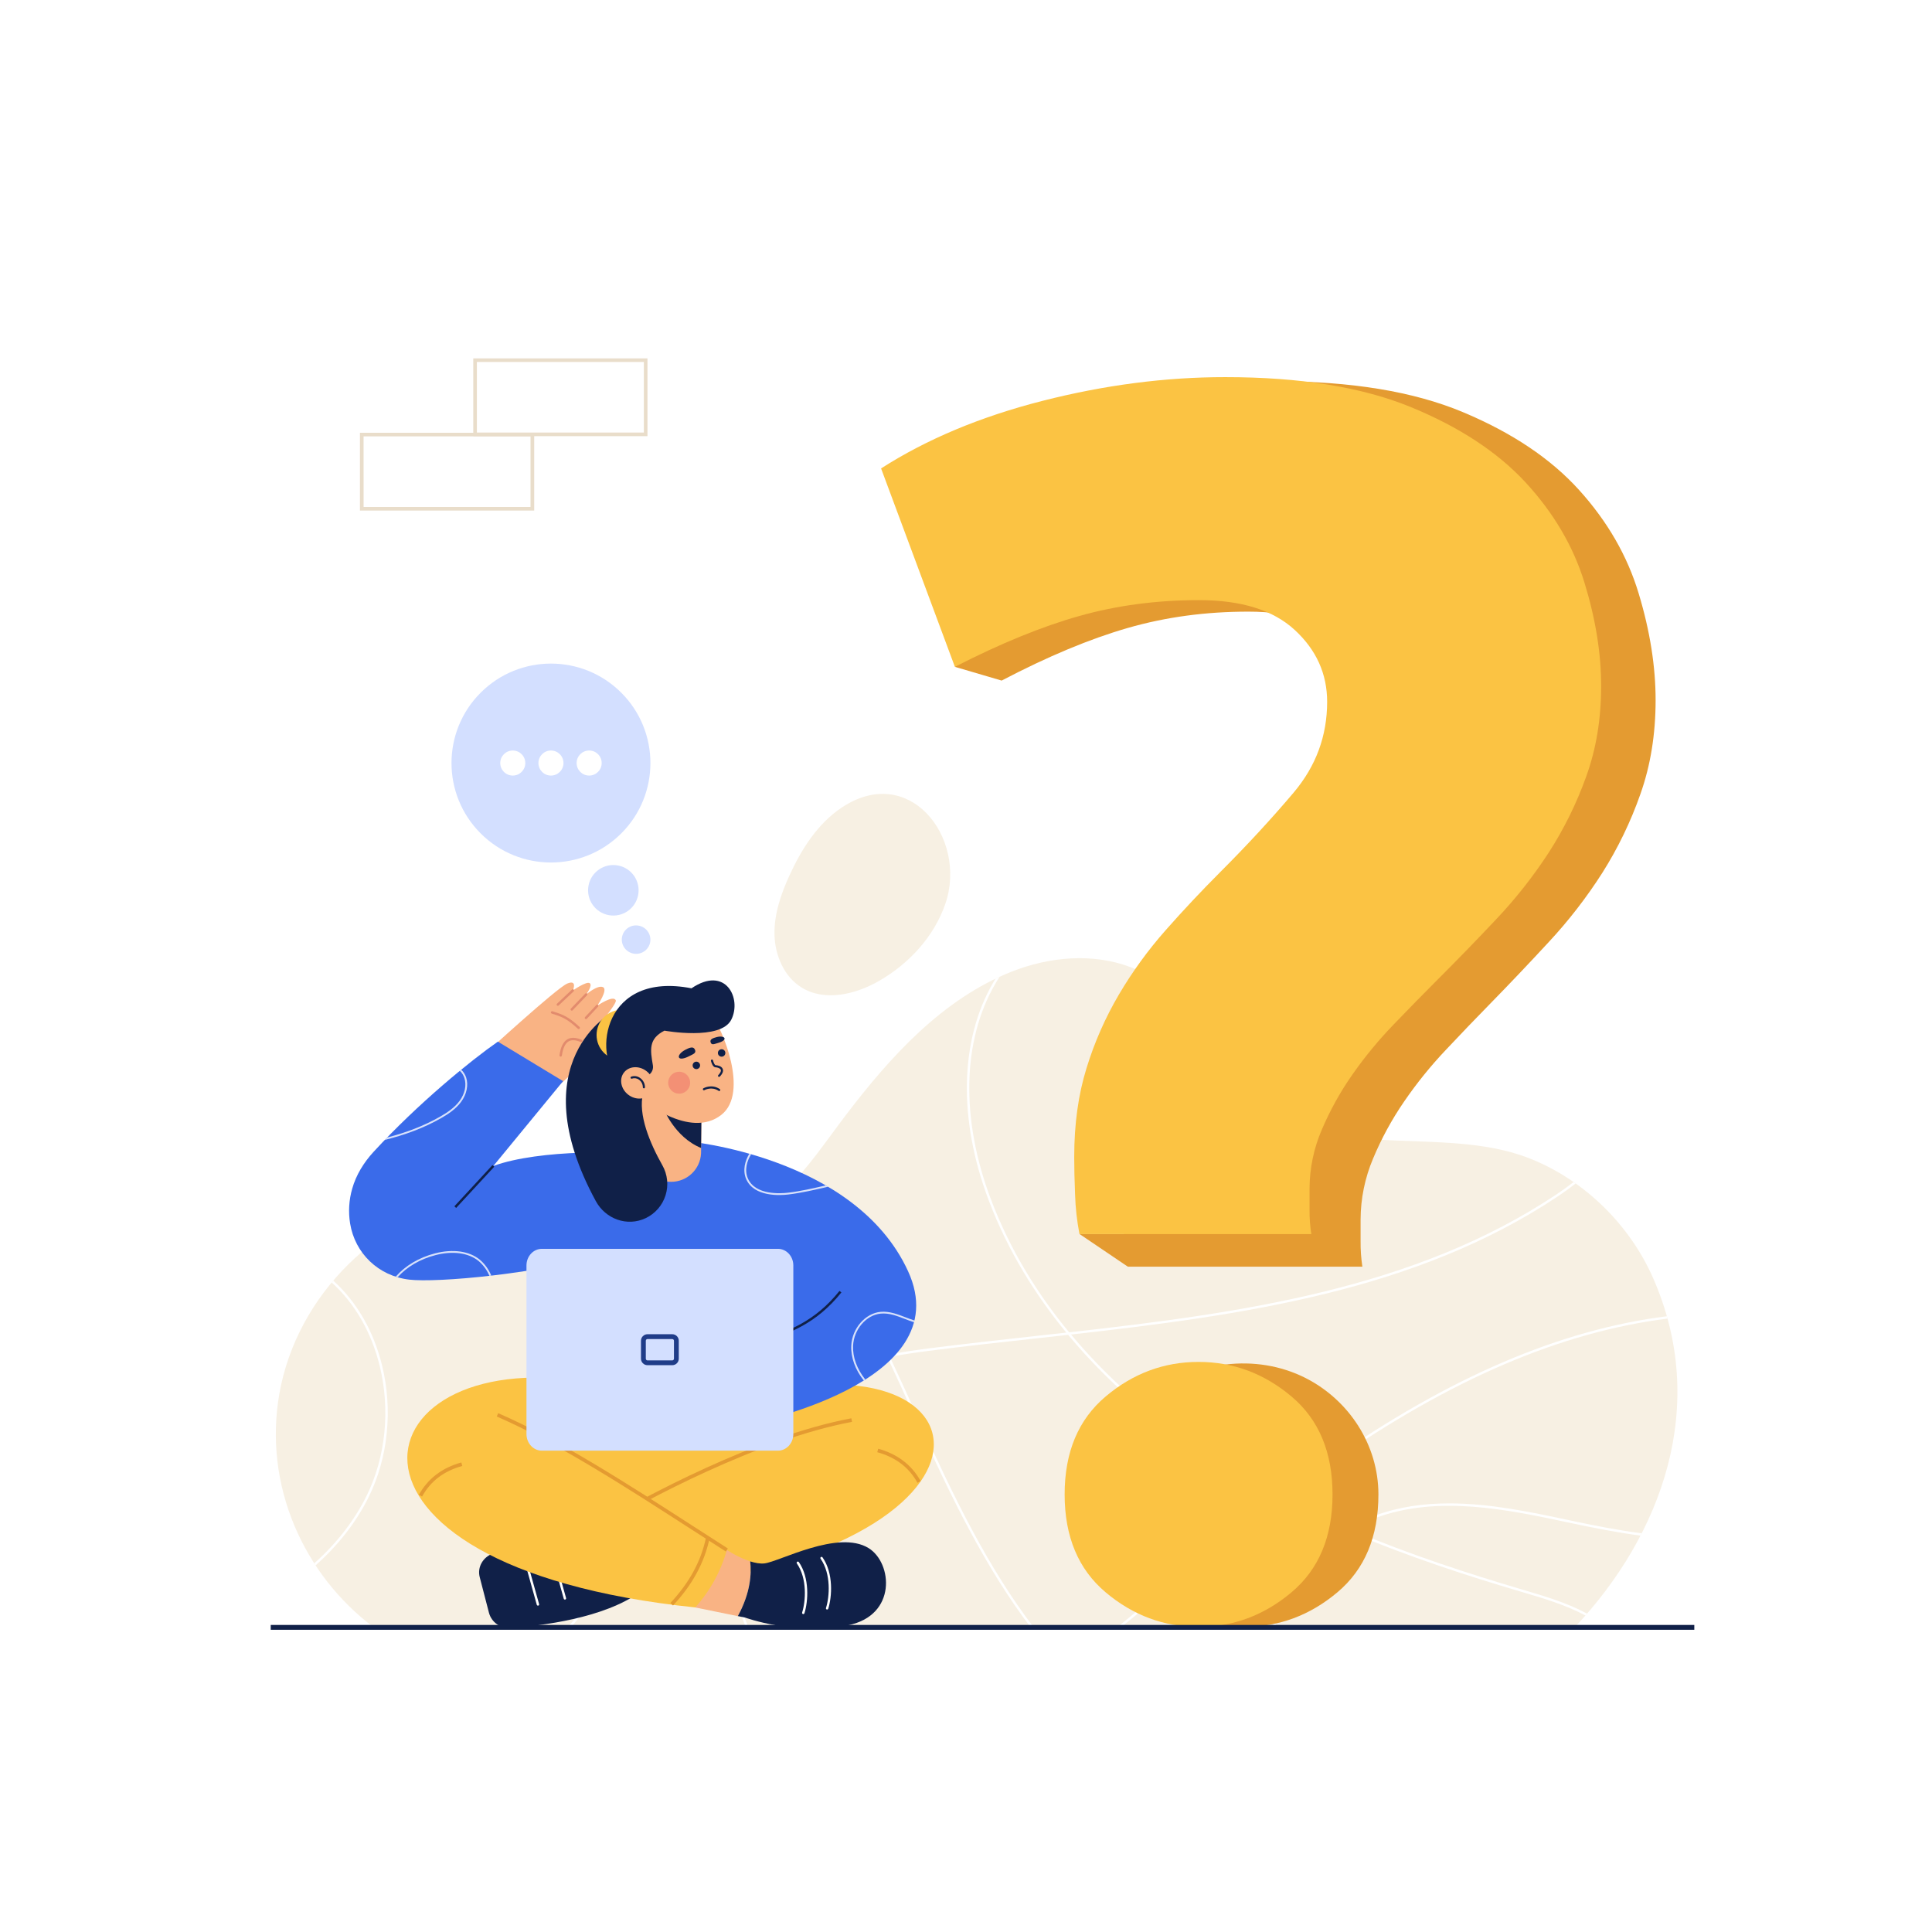
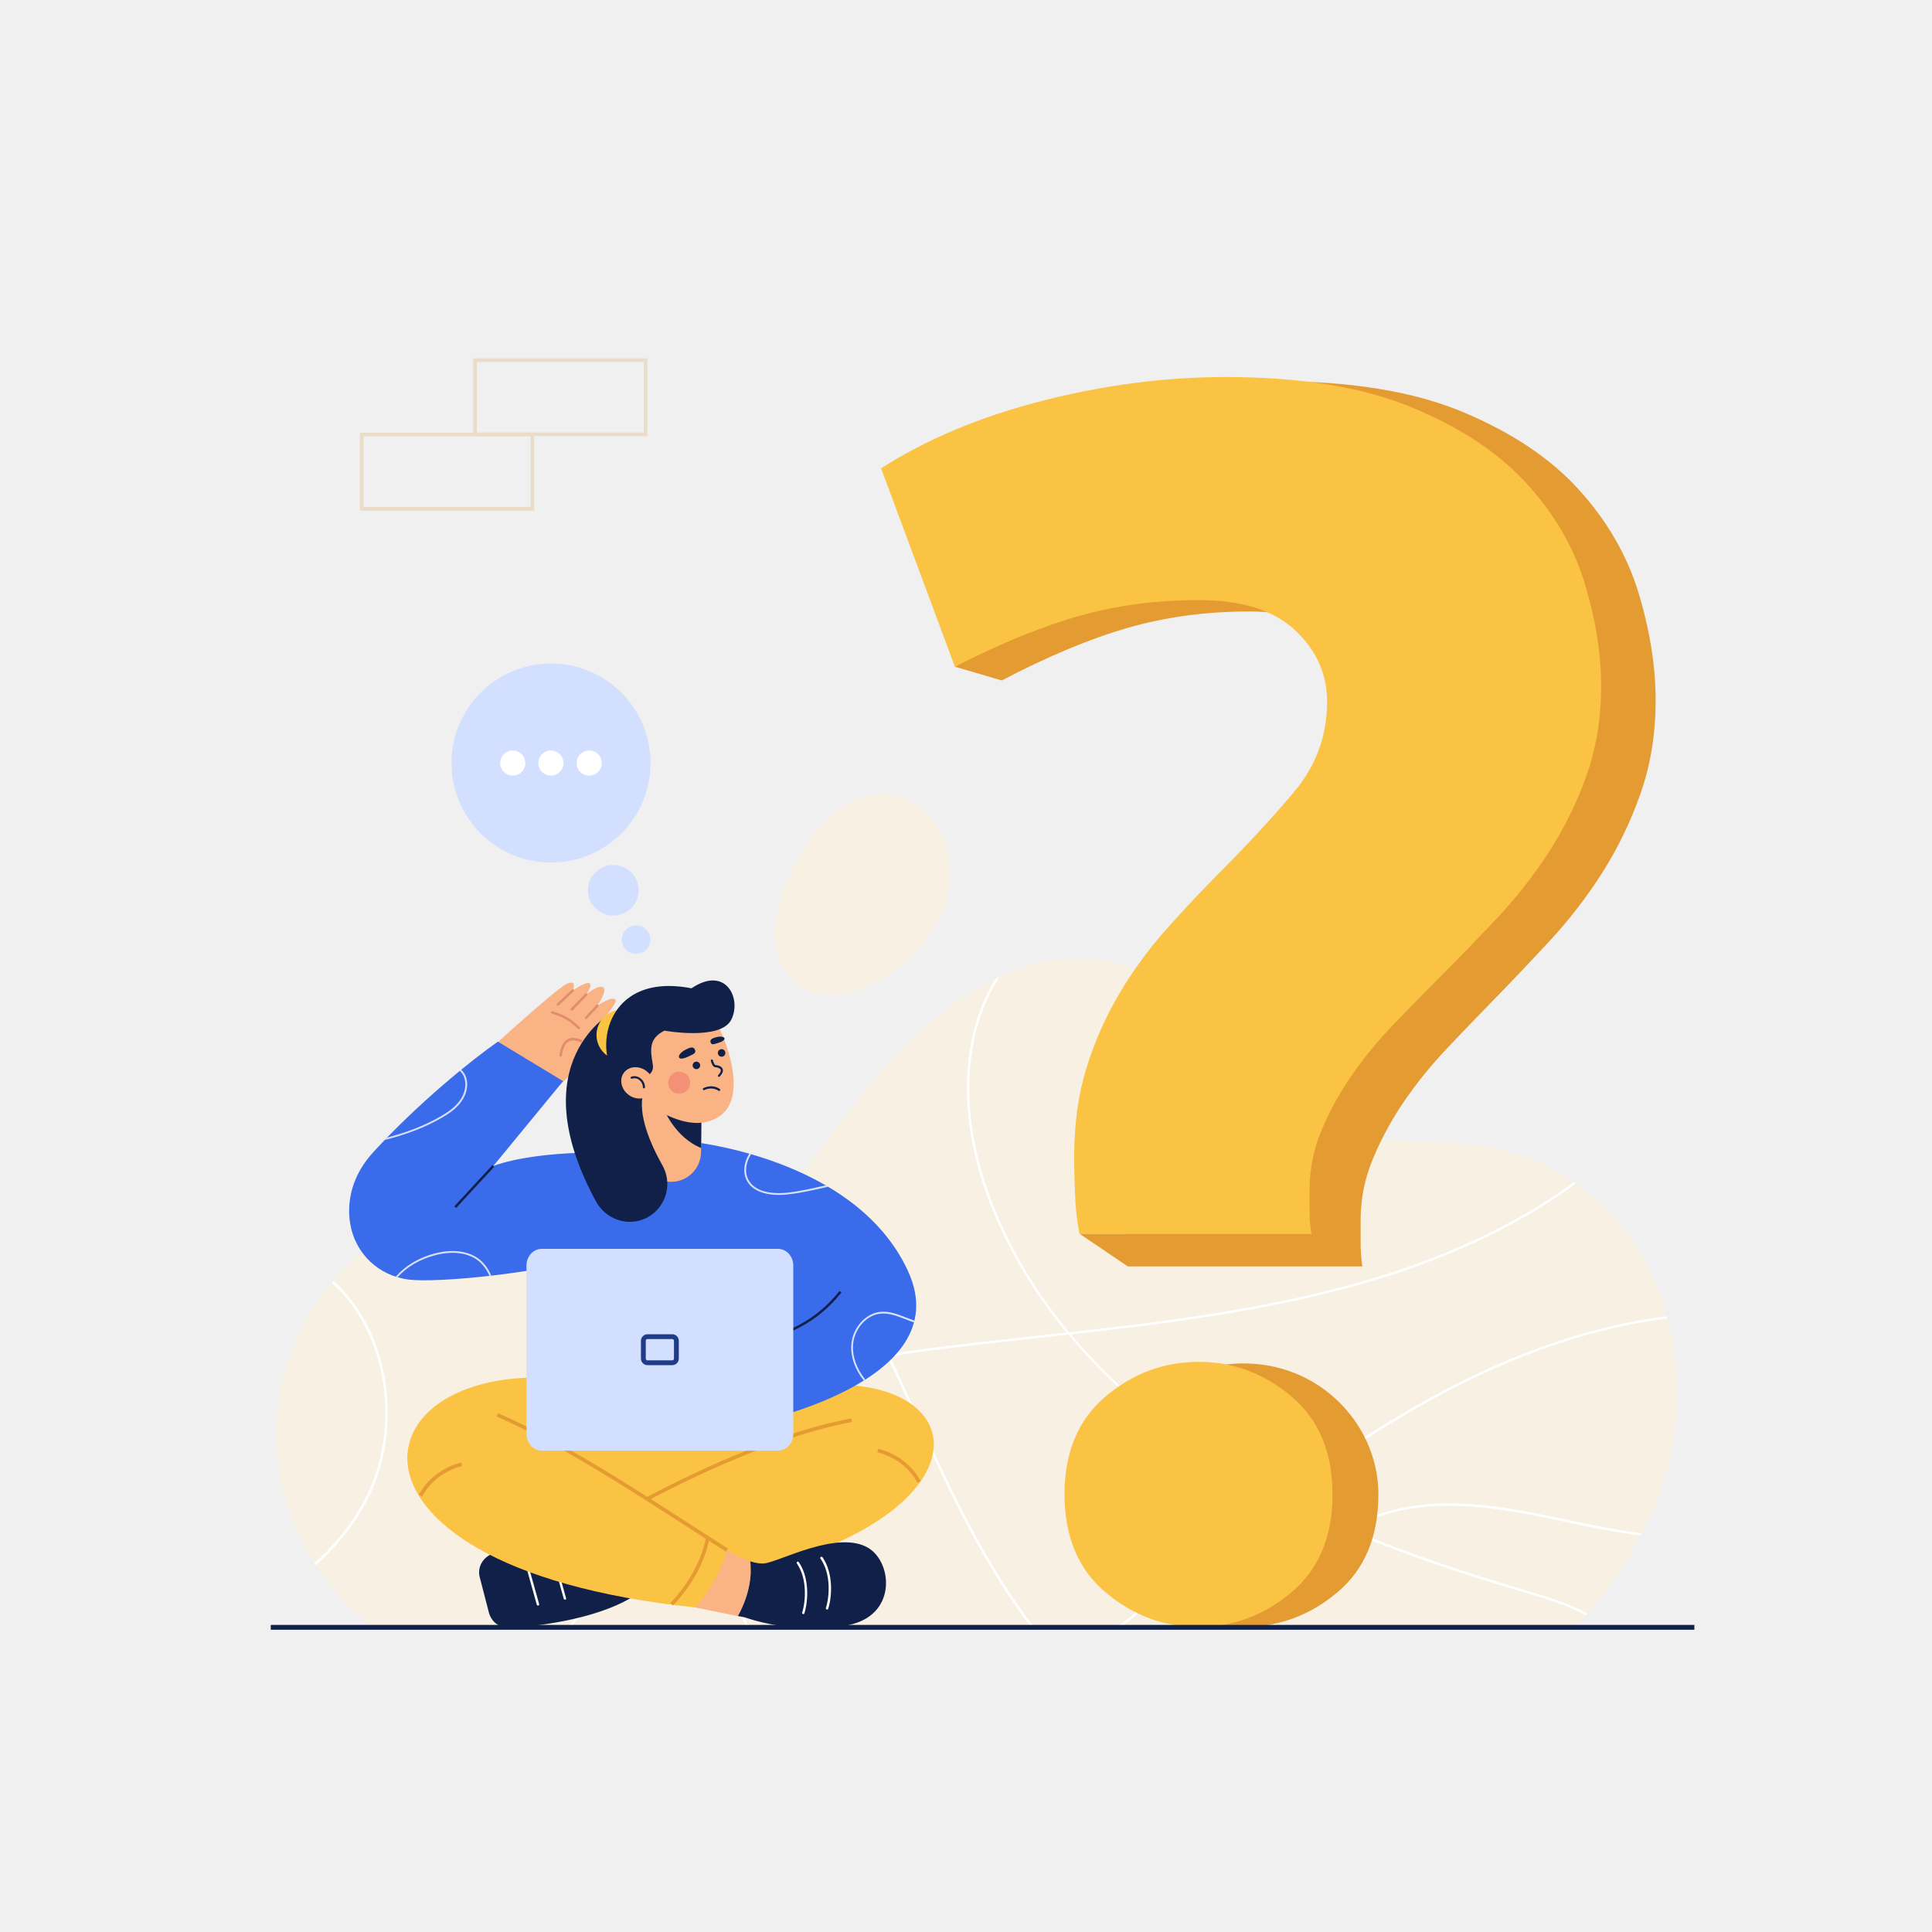
- <svg xmlns="http://www.w3.org/2000/svg" viewBox="0 0 2000 2000">
-   <defs>
-     <style>.cls-1{fill:#fff;}.cls-2{fill:#f7f0e3;}.cls-3{fill:#e9ddca;}.cls-4{fill:#e49b31;}.cls-5{fill:#fbc343;}.cls-6{fill:#d3dfff;}.cls-7{fill:#102048;}.cls-8{fill:#f9b384;}.cls-9{fill:#e28b6d;}.cls-10{fill:#3a6bea;}.cls-11{opacity:0.8;}.cls-12{fill:#eb5d60;opacity:0.4;}.cls-13{fill:#1f3c88;}</style>
-   </defs>
-   <g id="BACKGROUND">
-     <rect class="cls-1" width="2000" height="2000" />
+ <svg xmlns="http://www.w3.org/2000/svg" version="1.1" id="Layer_1" x="0px" y="0px" viewBox="0 0 2000 2000" style="enable-background:new 0 0 2000 2000;" xml:space="preserve">
+   <style type="text/css">
+ 	.st0{display:none;}
+ 	.st1{display:inline;fill:#FFFFFF;}
+ 	.st2{fill:#F7F0E3;}
+ 	.st3{fill:#FFFFFF;}
+ 	.st4{fill:#E9DDCA;}
+ 	.st5{fill:#E49B31;}
+ 	.st6{fill:#FBC343;}
+ 	.st7{fill:#D3DFFF;}
+ 	.st8{fill:#102048;}
+ 	.st9{fill:#F9B384;}
+ 	.st10{fill:#E28B6D;}
+ 	.st11{fill:#3A6BEA;}
+ 	.st12{opacity:0.8;}
+ 	.st13{opacity:0.4;fill:#EB5D60;enable-background:new    ;}
+ 	.st14{fill:#1F3C88;}
+ </style>
+   <g id="BACKGROUND" class="st0">
+     <rect class="st1" width="2000" height="2000" />
  </g>
  <g id="OBJECTS">
-     <path class="cls-2" d="M1711.27,1323c-24.1-54.82-70.39-100.57-126-123.08-57.91-23.45-124.41-14.92-185.41-22.77-53-6.83-91.2-30.48-122.84-72.53-30.31-40.29-57.48-84.91-107-103.55-39.16-14.72-83.68-10.64-122.6,4.71C975.68,1034,921.51,1094.12,875.89,1154c-41.65,54.69-75.62,114.57-152.66,116.52s-150.48-42-228.09-30.36c-102.59,15.4-188,100.8-205.92,202.46-16.78,95.28,25.32,187.7,97.65,242H1630.09C1721.23,1588,1769.06,1454.39,1711.27,1323Z" />
-     <path class="cls-1" d="M587.42,1684.64h3.42a262.47,262.47,0,0,0,54.18-93c19.14-56.91,18.34-116.64-2.27-168.18-10.42-26-25.46-50.32-40-73.8-14.75-23.8-30-48.42-40.35-74.81a167.34,167.34,0,0,1-9.35-34.57c-.85-.11-1.71-.2-2.57-.3a169.14,169.14,0,0,0,9.59,35.79c10.43,26.59,25.75,51.31,40.56,75.21,14.48,23.39,29.46,47.57,39.8,73.41,20.39,51,21.18,110.11,2.22,166.46A259.55,259.55,0,0,1,587.42,1684.64Z" />
-     <path class="cls-1" d="M1624.08,1576.21c25.62,5.46,50.31,10.36,74.18,13.44.41-.79.8-1.59,1.21-2.38-24.07-3.06-49-8-74.86-13.5-39.4-8.4-82-17.48-124.34-17.48-26.19,0-52.24,3.48-77.3,12.77a157.42,157.42,0,0,0-27.36,13.3c-22.63-9.65-45.38-20.18-67.91-31.73,16.35-12.32,32.87-24.39,49.58-36.05,124-86.57,238.39-135.65,348.93-149.58-.22-.81-.45-1.62-.68-2.43-110.84,14-225.51,63.25-349.69,150-17,11.91-33.92,24.24-50.61,36.82a837.9,837.9,0,0,1-74.62-43.36c-43.95-28.8-96.24-69.91-141.9-124.53,177-19.86,357.1-44.87,504.22-143.19,5.58-3.74,11.77-8.14,18.18-13.13-.71-.51-1.42-1-2.14-1.5-6.14,4.76-12.07,9-17.43,12.55-147.08,98.3-327.57,123.12-504.75,143-32.26-39-61.09-84.88-81.13-138-31.2-82.67-29.56-163.79,4.53-222.57,1.48-2.56,3-5.07,4.65-7.56-1.42.66-2.83,1.34-4.24,2q-1.32,2.13-2.58,4.29c-34.46,59.44-36.17,141.34-4.69,224.72,19.92,52.78,48.49,98.44,80.5,137.38q-15.39,1.73-30.74,3.41c-36.9,4.08-75,8.29-112.1,13-13.52,1.75-27.27,3.78-41,6.32-29.34-61.91-61.56-122.3-103.21-174.1-.59.6-1.2,1.17-1.8,1.76,41.29,51.4,73.31,111.35,102.47,172.82-59.69,11.38-117.64,32.78-148.58,82.58-28.9,46.51-28.87,110.8.08,191.08,1,2.78,2,5.52,3.08,8.24h2.67c-1.14-3-2.28-6-3.4-9.09-28.68-79.52-28.78-143.08-.31-188.91,30.58-49.21,88.21-70.32,147.56-81.57C929,1427,939,1449.06,948.9,1471l1.08,2.39c34.53,76.22,70.24,149.77,117,211.24h3.12c-47.19-61.58-83.1-135.58-117.84-212.27l-1.08-2.39c-9.86-21.76-19.78-43.66-30-65.38,13.42-2.48,26.91-4.47,40.17-6.17,37-4.77,75.16-9,112-13q16.16-1.79,32.37-3.59c46.1,55.48,99,97.16,143.51,126.29a840,840,0,0,0,73.78,43c-42.53,32.16-83.9,66-124.28,99q-21,17.16-42.39,34.56h4q20.18-16.38,40-32.63c40.67-33.27,82.33-67.36,125.16-99.71,22.41,11.53,45,22,67.54,31.67-30.79,19.58-55.89,49.9-71.06,86.73-1.9,4.61-3.56,9.26-5.09,13.94h2.63c1.45-4.36,3-8.69,4.77-13,15.22-36.92,40.52-67.22,71.55-86.49,62.92,26.73,124.75,46.57,177.89,62.29l2,.59c22.39,6.62,45.29,13.41,65.54,24.31.57-.65,1.14-1.29,1.7-1.94-20.58-11.17-43.82-18.05-66.54-24.76l-2-.59c-52.59-15.57-113.71-35.16-176-61.5a155.65,155.65,0,0,1,25.39-12.16C1488.7,1547.37,1560.63,1562.69,1624.08,1576.21Z" />
-     <path class="cls-1" d="M393.14,1414.27c11,45.2,6.11,94-13.52,133.93-12.86,26.14-31.43,49.81-54.3,70.13.45.71.92,1.41,1.38,2.11,23.24-20.59,42.11-44.6,55.16-71.14,19.89-40.43,24.89-89.86,13.71-135.62-8.74-35.75-26.3-66-50.56-87.94-.54.63-1.08,1.27-1.61,1.91C367.25,1349.23,384.53,1379.05,393.14,1414.27Z" />
-     <path class="cls-2" d="M959,841.72C980.74,864,990.5,901.46,978.49,936c-11.63,33.47-37.12,61.19-67.74,79-24.64,14.34-56.78,22.25-81,7.23-18.11-11.22-27.5-33.24-28-54.53s6.64-42.06,15.49-61.43c12.48-27.32,29.27-53.8,54.29-70.41C906,813,938,820.32,959,841.72Z" />
-     <path class="cls-3" d="M670.27,451.52H489.93V371H670.27Zm-176.59-3.75H666.52V374.7H493.68Z" />
-     <path class="cls-3" d="M553,528.56H372.61V448H553Zm-176.59-3.75H549.2V451.75H376.36Z" />
-     <path class="cls-4" d="M1696.37,614.41q-17.52-58.24-61.62-107.07t-120.54-80.78q-76.35-31.92-194-31.92-93.86,0-191.31,25.32T959.59,492.3l62.28,171-33.38,27,48.41,14.23q71.67-37.51,130.6-54.48t125.09-16.88q66.2,0,100.24,31.92c22.69,21.34,34,47,34,77q0,54.48-34.91,96.73t-77.3,85.49q-29.39,30-57,61.94a444.74,444.74,0,0,0-48.74,68.61,372.8,372.8,0,0,0-34,78.88q-12.93,42.29-12.87,94.84c0,11.31.24,24.76.9,40.42.11,2.88.26,5.7.43,8.48h-45.76l49.94,33.77h242.81a162.28,162.28,0,0,1-1.85-26.29v-22.57a163.15,163.15,0,0,1,12.87-62.92,325.37,325.37,0,0,1,32.22-59.19,436.2,436.2,0,0,1,43.23-53.5q23.9-25.41,46-47.94,29.37-30,60.66-63.84a502.25,502.25,0,0,0,55.21-71.36,400.76,400.76,0,0,0,39.52-81.76q15.63-44.12,15.69-96.73T1696.37,614.41Z" />
-     <path class="cls-5" d="M1241.18,621.25q-65.51,0-123.62,16.34T988.49,690.31l-76.4-205.4q70.93-45.45,167.3-70t189.07-24.5q116.3,0,191.74,30.89t119.13,78.17q43.58,47.32,60.89,103.63t17.28,107.23q0,50.94-15.5,93.62a385.16,385.16,0,0,1-39.06,79.12,487.59,487.59,0,0,1-54.56,69.06q-30.9,32.75-60,61.78-21.84,21.84-45.45,46.4a425.16,425.16,0,0,0-42.73,51.78,313.46,313.46,0,0,0-31.84,57.28,155.07,155.07,0,0,0-12.72,60.9v21.83a152.18,152.18,0,0,0,1.84,25.45h-240a253.59,253.59,0,0,1-4.56-40.89c-.65-15.15-.89-28.17-.89-39.12q0-50.87,12.73-91.79a357,357,0,0,1,33.61-76.34A430.48,430.48,0,0,1,1206.62,963q27.26-30.9,56.34-60,41.8-41.8,76.4-82.73,34.44-40.92,34.5-93.62c0-29.12-11.19-53.91-33.61-74.57S1284.8,621.25,1241.18,621.25Z" />
-     <path class="cls-4" d="M1426.93,1547q0,65.67-42.51,101.39t-96.15,35.77q-53.73,0-96.19-35.77T1149.61,1547q0-65.58,42.47-101.38c43.63-36.82,108.17-45,159.26-19.19C1396.66,1449.37,1426.93,1495.93,1426.93,1547Z" />
-     <path class="cls-5" d="M1379.43,1547q0,65.67-42.51,101.39t-96.15,35.77q-53.73,0-96.19-35.77T1102.11,1547q0-65.58,42.47-101.38t96.19-35.77q53.65,0,96.15,35.77T1379.43,1547Z" />
-     <circle class="cls-6" cx="634.88" cy="921.57" r="26.15" transform="translate(-387.87 1375.8) rotate(-79.38)" />
-     <ellipse class="cls-6" cx="658.52" cy="972.77" rx="14.71" ry="14.81" transform="translate(-418.9 1440.85) rotate(-79.39)" />
-     <circle class="cls-6" cx="570.35" cy="789.9" r="102.96" transform="translate(-391.49 634.66) rotate(-45)" />
-     <circle class="cls-1" cx="530.82" cy="789.9" r="12.97" />
-     <circle class="cls-1" cx="570.35" cy="789.9" r="12.97" />
-     <circle class="cls-1" cx="609.89" cy="789.9" r="12.97" />
-     <path class="cls-7" d="M496.6,1632.62l9.62,37.09a21.24,21.24,0,0,0,22.2,15.5c31.55-2.14,97.08-9.87,134.7-37.59l-10.69-53.45c-51.72-2.93-100.09-.05-142,14C500,1611.75,493.91,1622.26,496.6,1632.62Z" />
-     <path class="cls-1" d="M556.87,1662.14a1.26,1.26,0,0,1-1.2-.91L542.75,1615a1.25,1.25,0,0,1,.87-1.54,1.24,1.24,0,0,1,1.54.87l12.92,46.25a1.23,1.23,0,0,1-1.21,1.58Z" />
-     <path class="cls-1" d="M584.79,1655.89a1.24,1.24,0,0,1-1.2-.91l-12.92-46.25a1.25,1.25,0,0,1,2.41-.67L586,1654.31a1.26,1.26,0,0,1-.87,1.54A1.32,1.32,0,0,1,584.79,1655.89Z" />
-     <polygon class="cls-5" points="617.21 1432.14 497.01 1467.82 586.28 1590.13 714.44 1600.32 891.21 1525.58 824.03 1424.5 617.21 1432.14" />
-     <path class="cls-5" d="M765.41,1449.13c264-78.14,306.4,155.16-105.48,197.63-14.55-16.37-31.55-44.78-38.3-68.52l217.51-100.51Z" />
-     <path class="cls-8" d="M776.62,1616.34c-12.35-4-24.18-11.77-24.18-11.77L710,1617.88l9.72,46.15,44.07,9C777.24,1648.43,778,1628.26,776.62,1616.34Z" />
-     <path class="cls-4" d="M622.58,1579.86l-1.89-3.24c45.38-26.37,161.6-89.73,260.63-108.41l.69,3.69C783.56,1490.47,667.78,1553.59,622.58,1579.86Z" />
-     <path class="cls-5" d="M617.21,1432.14C371.5,1385.43,307.87,1621.56,719.74,1664a149.61,149.61,0,0,0,32.7-59.46c-63.26-42.33-134-82.57-211.53-120.9Z" />
-     <path class="cls-4" d="M751.44,1606.15c-11.69-7.44-23.87-15.3-36.77-23.63-64.72-41.79-138.09-89.15-200.42-116.16l1.5-3.44c62.61,27.13,136.11,74.58,201,116.45,12.89,8.33,25.06,16.19,36.74,23.62Z" />
-     <path class="cls-4" d="M436.94,1549.22l-3.28-1.81c9.22-16.7,24-28,43.9-33.47l1,3.61C459.39,1522.86,445.78,1533.22,436.94,1549.22Z" />
-     <path class="cls-4" d="M949.77,1535c-8.84-16-22.46-26.36-41.63-31.68l1-3.61c19.91,5.52,34.68,16.78,43.9,33.48Z" />
-     <path class="cls-4" d="M696.73,1662,694,1659.4c19.66-21.05,31.73-43.28,36.91-67.94l3.67.77C729.24,1617.58,716.87,1640.39,696.73,1662Z" />
-     <path class="cls-7" d="M899.16,1602.59c-31.48-19.45-92.51,14.16-107.83,15.85-4.47.5-9.63-.48-14.71-2.1,1.4,11.92.62,32.09-12.81,56.64l7.49,1.52s51.75,19,106.65,7.93C928.62,1672.24,923.91,1617.88,899.16,1602.59Z" />
-     <path class="cls-1" d="M856.25,1666.21a1.31,1.31,0,0,1-.38-.06,1.25,1.25,0,0,1-.81-1.57c3.74-11.84,5.37-35.14-5.46-50.79a1.25,1.25,0,1,1,2-1.42c11.35,16.38,9.68,40.65,5.79,53A1.26,1.26,0,0,1,856.25,1666.21Z" />
-     <path class="cls-1" d="M831.56,1670.89a1.19,1.19,0,0,1-.37-.06,1.24,1.24,0,0,1-.82-1.56c3.74-11.85,5.37-35.14-5.46-50.79a1.25,1.25,0,1,1,2.06-1.42c11.34,16.38,9.67,40.65,5.78,53A1.24,1.24,0,0,1,831.56,1670.89Z" />
-     <path class="cls-8" d="M573.74,1127.68s61.89-52.62,59.59-62.62c-1.63-7.15-19.16,3.33-19.16,3.33s24.58-29.16,23.33-32.71c-2.23-6.32-19.24,5.47-19.24,5.47s11.5-16.54,6-19.23-17.47,7.5-17.47,7.5,7-9.19,3.71-11.6-17.47,7.5-17.47,7.5,5.09-11.58-5.73-7.19-86.63,74-86.63,74Z" />
-     <path class="cls-9" d="M599.06,1065.27a1.24,1.24,0,0,1-.84-.33c-10.62-9.7-15.31-12.06-27-15.67a1.25,1.25,0,1,1,.74-2.38c12.14,3.73,17,6.17,28,16.2a1.25,1.25,0,0,1-.85,2.18Z" />
-     <path class="cls-9" d="M580.42,1093.81h-.18a1.25,1.25,0,0,1-1.06-1.41c1.21-8.7,4-14.14,8.37-16.63,3.78-2.12,8.7-1.9,14.61.65a1.25,1.25,0,0,1-1,2.3c-5.16-2.23-9.33-2.49-12.39-.77-3.64,2-6,7-7.13,14.79A1.24,1.24,0,0,1,580.42,1093.81Z" />
-     <path class="cls-9" d="M577.5,1041.21a1.27,1.27,0,0,1-.91-.4,1.25,1.25,0,0,1,0-1.76l15.53-14.64a1.25,1.25,0,0,1,1.72,1.82l-15.53,14.63A1.24,1.24,0,0,1,577.5,1041.21Z" />
-     <path class="cls-9" d="M591.88,1046.21a1.26,1.26,0,0,1-.91-2.12l14.92-15.54a1.25,1.25,0,1,1,1.8,1.73l-14.91,15.54A1.25,1.25,0,0,1,591.88,1046.21Z" />
-     <path class="cls-9" d="M606.56,1055a1.28,1.28,0,0,1-.85-.34,1.26,1.26,0,0,1-.06-1.77l11.7-12.55a1.25,1.25,0,0,1,1.83,1.7l-11.7,12.56A1.27,1.27,0,0,1,606.56,1055Z" />
-     <path class="cls-10" d="M807.5,1479.64l-226.25,8.75-25-206.25s75.74-71.85,104.88-98.3l49.2-2.52C863,1250.69,838,1337.34,807.5,1479.64Z" />
-     <path class="cls-10" d="M710.33,1181.32S885,1196.25,940,1315.89c53.87,117.06-167.5,158.75-167.5,158.75Z" />
-     <path class="cls-10" d="M510.73,1207l72.16-87.81-67.48-40.89c-28.15,19.57-82.58,63.9-128.71,114.1-10.18,11.08-18.14,24-22.14,38.27a82.34,82.34,0,0,0-2.12,35.93h0c5,30.65,29.12,54.31,61.31,58.08,27.49,3.21,132.5-5,217.5-30l25-96.49C653.4,1190.86,557.93,1189.59,510.73,1207Z" />
-     <g class="cls-11">
-       <path class="cls-1" d="M856.05,1228.79l1.13-.26-2.37-1.38c-12.8,2.95-26,6-39,7.53-7.83.94-34,2.67-41.6-14.74-3.8-8.66-.92-18.3,3.38-25.06l-1.88-.54c-4.4,7.17-7.22,17.22-3.21,26.35,8.15,18.6,35.38,16.84,43.53,15.85C829.41,1234.93,843,1231.81,856.05,1228.79Z" />
-       <path class="cls-1" d="M937.55,1363.72c-8.34-3.22-17-6.55-26-5.7-15.9,1.51-29.5,17.22-30.32,35-.56,12.14,4.08,24.87,12.92,36.07l1.6-1c-8.65-10.88-13.19-23.24-12.65-35,.79-16.92,13.63-31.83,28.62-33.25,8.62-.8,16.66,2.29,25.17,5.58,3,1.18,6.13,2.36,9.27,3.37.16-.61.32-1.21.46-1.82C943.54,1366,940.52,1364.87,937.55,1363.72Z" />
-       <path class="cls-1" d="M496.8,1304.09c-10.9-9-27.84-11.42-46.47-6.61-16.6,4.3-30.84,12.8-40.62,24.06.64.2,1.27.44,1.92.63,9.52-10.68,23.23-18.75,39.17-22.87,18-4.67,34.37-2.39,44.81,6.24a40.66,40.66,0,0,1,11,15.17l1.94-.22A43,43,0,0,0,496.8,1304.09Z" />
-       <path class="cls-1" d="M398.24,1180.08c20.43-5.07,40.37-12.2,58.75-22.79,6.95-4,14.79-9.1,20.31-16.59,5.87-8,7.82-17.47,5.22-25.39a19.89,19.89,0,0,0-5.09-8l-1.44,1.18a18,18,0,0,1,4.74,7.43c2.42,7.34.57,16.2-4.94,23.68-5.31,7.21-13,12.18-19.73,16.08-17.35,10-36.1,16.9-55.37,21.89Z" />
+     <path class="st2" d="M1711.3,1323c-24.1-54.8-70.4-100.6-126-123.1c-57.9-23.4-124.4-14.9-185.4-22.8c-53-6.8-91.2-30.5-122.8-72.5   c-30.3-40.3-57.5-84.9-107-103.5c-39.2-14.7-83.7-10.6-122.6,4.7c-71.7,28.2-125.9,88.3-171.5,148.2   c-41.7,54.7-75.6,114.6-152.7,116.5s-150.5-42-228.1-30.4c-102.6,15.4-188,100.8-205.9,202.5c-16.8,95.3,25.3,187.7,97.6,242   h1243.2C1721.2,1588,1769.1,1454.4,1711.3,1323z" />
+     <path class="st3" d="M587.4,1684.6h3.4c24.3-26.9,42.7-58.6,54.2-93c19.1-56.9,18.3-116.6-2.3-168.2c-10.4-26-25.5-50.3-40-73.8   c-14.8-23.8-30-48.4-40.3-74.8c-4.3-11.2-7.5-22.7-9.3-34.6c-0.8-0.1-1.7-0.2-2.6-0.3c1.9,12.2,5.1,24.2,9.6,35.8   c10.4,26.6,25.8,51.3,40.6,75.2c14.5,23.4,29.5,47.6,39.8,73.4c20.4,51,21.2,110.1,2.2,166.5   C631.1,1625.7,612.3,1657.6,587.4,1684.6z" />
+     <path class="st3" d="M1624.1,1576.2c25.6,5.5,50.3,10.4,74.2,13.4c0.4-0.8,0.8-1.6,1.2-2.4c-24.1-3.1-49-8-74.9-13.5   c-39.4-8.4-82-17.5-124.3-17.5c-26.2,0-52.2,3.5-77.3,12.8c-9.5,3.5-18.7,8-27.4,13.3c-22.6-9.7-45.4-20.2-67.9-31.7   c16.3-12.3,32.9-24.4,49.6-36.1c124-86.6,238.4-135.7,348.9-149.6c-0.2-0.8-0.4-1.6-0.7-2.4c-110.8,14-225.5,63.2-349.7,150   c-17,11.9-33.9,24.2-50.6,36.8c-25.6-13.2-50.5-27.6-74.6-43.4c-43.9-28.8-96.2-69.9-141.9-124.5c177-19.9,357.1-44.9,504.2-143.2   c5.6-3.7,11.8-8.1,18.2-13.1c-0.7-0.5-1.4-1-2.1-1.5c-6.1,4.8-12.1,9-17.4,12.6c-147.1,98.3-327.6,123.1-504.8,143   c-32.3-39-61.1-84.9-81.1-138c-31.2-82.7-29.6-163.8,4.5-222.6c1.5-2.6,3-5.1,4.7-7.6c-1.4,0.7-2.8,1.3-4.2,2   c-0.9,1.4-1.7,2.9-2.6,4.3c-34.5,59.4-36.2,141.3-4.7,224.7c19.9,52.8,48.5,98.4,80.5,137.4c-10.3,1.2-20.5,2.3-30.7,3.4   c-36.9,4.1-75,8.3-112.1,13c-13.5,1.8-27.3,3.8-41,6.3c-29.3-61.9-61.6-122.3-103.2-174.1c-0.6,0.6-1.2,1.2-1.8,1.8   c41.3,51.4,73.3,111.3,102.5,172.8c-59.7,11.4-117.6,32.8-148.6,82.6c-28.9,46.5-28.9,110.8,0.1,191.1c1,2.8,2,5.5,3.1,8.2h2.7   c-1.1-3-2.3-6-3.4-9.1c-28.7-79.5-28.8-143.1-0.3-188.9c30.6-49.2,88.2-70.3,147.6-81.6c10.5,22,20.5,44,30.4,66l1.1,2.4   c34.5,76.2,70.2,149.8,117,211.2h3.1c-47.2-61.6-83.1-135.6-117.8-212.3l-1.1-2.4c-9.9-21.8-19.8-43.7-30-65.4   c13.4-2.5,26.9-4.5,40.2-6.2c37-4.8,75.2-9,112-13c10.8-1.2,21.6-2.4,32.4-3.6c46.1,55.5,99,97.2,143.5,126.3   c23.8,15.6,48.5,29.9,73.8,43c-42.5,32.2-83.9,66-124.3,99c-14,11.4-28.1,23-42.4,34.6h4c13.5-10.9,26.8-21.8,40-32.6   c40.7-33.3,82.3-67.4,125.2-99.7c22.4,11.5,45,22,67.5,31.7c-30.8,19.6-55.9,49.9-71.1,86.7c-1.9,4.6-3.6,9.3-5.1,13.9h2.6   c1.4-4.4,3-8.7,4.8-13c15.2-36.9,40.5-67.2,71.6-86.5c62.9,26.7,124.8,46.6,177.9,62.3l2,0.6c22.4,6.6,45.3,13.4,65.5,24.3   c0.6-0.7,1.1-1.3,1.7-1.9c-20.6-11.2-43.8-18.1-66.5-24.8l-2-0.6c-52.6-15.6-113.7-35.2-176-61.5c8.1-4.8,16.6-8.9,25.4-12.2   C1488.7,1547.4,1560.6,1562.7,1624.1,1576.2z" />
+     <path class="st3" d="M393.1,1414.3c11,45.2,6.1,94-13.5,133.9c-12.9,26.1-31.4,49.8-54.3,70.1c0.5,0.7,0.9,1.4,1.4,2.1   c23.2-20.6,42.1-44.6,55.2-71.1c19.9-40.4,24.9-89.9,13.7-135.6c-8.7-35.8-26.3-66-50.6-87.9c-0.5,0.6-1.1,1.3-1.6,1.9   C367.2,1349.2,384.5,1379.1,393.1,1414.3z" />
+     <path class="st2" d="M959,841.7c21.7,22.3,31.5,59.7,19.5,94.3c-11.6,33.5-37.1,61.2-67.7,79c-24.6,14.3-56.8,22.2-81,7.2   c-18.1-11.2-27.5-33.2-28-54.5s6.6-42.1,15.5-61.4c12.5-27.3,29.3-53.8,54.3-70.4C906,813,938,820.3,959,841.7z" />
+     <path class="st4" d="M670.3,451.5H489.9V371h180.3V451.5z M493.7,447.8h172.8v-73.1H493.7L493.7,447.8z" />
+     <path class="st4" d="M553,528.6H372.6V448H553V528.6z M376.4,524.8h172.8v-73.1H376.4L376.4,524.8z" />
+     <path class="st5" d="M1696.4,614.4c-11.7-38.8-32.2-74.5-61.6-107.1s-69.6-59.5-120.5-80.8c-50.9-21.3-115.6-31.9-194-31.9   c-62.6,0-126.3,8.4-191.3,25.3s-121.4,41-169.3,72.3l62.3,171l-33.4,27l48.4,14.2c47.8-25,91.3-43.2,130.6-54.5   c39.3-11.3,81-16.9,125.1-16.9c44.1,0,77.5,10.6,100.2,31.9c22.7,21.3,34,47,34,77c0,36.3-11.6,68.6-34.9,96.7   c-23.3,28.2-49,56.7-77.3,85.5c-19.6,20-38.6,40.6-57,61.9c-18.4,21.3-34.7,44.3-48.7,68.6c-14.3,24.9-25.7,51.4-34,78.9   c-8.6,28.2-12.9,59.8-12.9,94.8c0,11.3,0.2,24.8,0.9,40.4c0.1,2.9,0.3,5.7,0.4,8.5h-45.8l49.9,33.8h242.8   c-1.3-8.7-1.9-17.5-1.8-26.3v-22.6c0.1-21.6,4.5-43,12.9-62.9c8.7-20.8,19.5-40.6,32.2-59.2c13-18.9,27.4-36.8,43.2-53.5   c15.9-16.9,31.3-32.9,46-47.9c19.6-20,39.8-41.3,60.7-63.8c20.5-22.1,39-46,55.2-71.4c16.2-25.7,29.5-53.1,39.5-81.8   c10.4-29.4,15.7-61.7,15.7-96.7C1713.9,690.1,1708.1,653.2,1696.4,614.4z" />
+     <path class="st6" d="M1241.2,621.2c-43.7,0-84.9,5.4-123.6,16.3c-38.7,10.9-81.8,28.5-129.1,52.7l-76.4-205.4   c47.3-30.3,103.1-53.6,167.3-70c64.2-16.4,127.3-24.5,189.1-24.5c77.5,0,141.4,10.3,191.7,30.9c50.3,20.6,90,46.6,119.1,78.2   c29.1,31.5,49.4,66.1,60.9,103.6c11.5,37.5,17.3,73.3,17.3,107.2c0,34-5.2,65.2-15.5,93.6c-9.9,27.8-23.1,54.3-39.1,79.1   c-16.1,24.6-34.3,47.7-54.6,69.1c-20.6,21.8-40.6,42.4-60,61.8c-14.6,14.6-29.7,30-45.4,46.4c-15.6,16.1-29.9,33.4-42.7,51.8   c-12.6,17.9-23.3,37.1-31.8,57.3c-8.3,19.2-12.6,39.9-12.7,60.9v21.8c-0.1,8.5,0.5,17,1.8,25.4h-240c-2.6-13.5-4.2-27.2-4.6-40.9   c-0.7-15.2-0.9-28.2-0.9-39.1c0-33.9,4.2-64.5,12.7-91.8c8.2-26.7,19.5-52.3,33.6-76.3c13.9-23.6,30.1-45.9,48.3-66.4   c18.2-20.6,37-40.6,56.3-60c27.9-27.9,53.3-55.4,76.4-82.7c23-27.3,34.5-58.5,34.5-93.6c0-29.1-11.2-53.9-33.6-74.6   S1284.8,621.2,1241.2,621.2z" />
+     <path class="st5" d="M1426.9,1547c0,43.8-14.2,77.6-42.5,101.4c-28.3,23.8-60.4,35.7-96.2,35.8c-35.8,0-67.9-11.9-96.2-35.8   s-42.5-57.6-42.5-101.4c0-43.7,14.2-77.5,42.5-101.4c43.6-36.8,108.2-45,159.3-19.2C1396.7,1449.4,1426.9,1495.9,1426.9,1547z" />
+     <path class="st6" d="M1379.4,1547c0,43.8-14.2,77.6-42.5,101.4c-28.3,23.8-60.4,35.7-96.2,35.8c-35.8,0-67.9-11.9-96.2-35.8   s-42.5-57.6-42.5-101.4c0-43.7,14.2-77.5,42.5-101.4c28.3-23.9,60.4-35.8,96.2-35.8c35.8,0,67.8,11.9,96.2,35.8   C1365.3,1469.5,1379.4,1503.3,1379.4,1547z" />
+     <circle class="st7" cx="634.9" cy="921.6" r="26.2" />
+     <ellipse transform="matrix(0.1841 -0.9829 0.9829 0.1841 -418.823 1440.831)" class="st7" cx="658.5" cy="972.7" rx="14.7" ry="14.8" />
+     <circle class="st7" cx="570.4" cy="789.9" r="103" />
+     <circle class="st3" cx="530.8" cy="789.9" r="13" />
+     <circle class="st3" cx="570.3" cy="789.9" r="13" />
+     <circle class="st3" cx="609.9" cy="789.9" r="13" />
+     <path class="st8" d="M496.6,1632.6l9.6,37.1c2.7,9.8,12,16.3,22.2,15.5c31.5-2.1,97.1-9.9,134.7-37.6l-10.7-53.4   c-51.7-2.9-100.1-0.1-142,14C500,1611.8,493.9,1622.3,496.6,1632.6z" />
+     <path class="st3" d="M556.9,1662.1c-0.6,0-1-0.4-1.2-0.9l-12.9-46.2c-0.2-0.7,0.2-1.4,0.9-1.5c0,0,0,0,0,0c0.7-0.2,1.3,0.2,1.5,0.8   c0,0,0,0,0,0l12.9,46.2c0.2,0.7-0.2,1.3-0.8,1.5C557.1,1662.1,557,1662.2,556.9,1662.1L556.9,1662.1z" />
+     <path class="st3" d="M584.8,1655.9c-0.6,0-1.1-0.4-1.2-0.9l-12.9-46.2c-0.2-0.7,0.2-1.4,0.9-1.5c0.7-0.2,1.4,0.2,1.5,0.9l0,0   l12.9,46.3c0.2,0.7-0.2,1.4-0.9,1.5C585,1655.9,584.9,1655.9,584.8,1655.9z" />
+     <polygon class="st6" points="617.2,1432.1 497,1467.8 586.3,1590.1 714.4,1600.3 891.2,1525.6 824,1424.5  " />
+     <path class="st6" d="M765.4,1449.1c264-78.1,306.4,155.2-105.5,197.6c-14.5-16.4-31.5-44.8-38.3-68.5l217.5-100.5L765.4,1449.1z" />
+     <path class="st9" d="M776.6,1616.3c-12.3-4-24.2-11.8-24.2-11.8l-42.4,13.3l9.7,46.2l44.1,9C777.2,1648.4,778,1628.3,776.6,1616.3z   " />
+     <path class="st5" d="M622.6,1579.9l-1.9-3.2c45.4-26.4,161.6-89.7,260.6-108.4l0.7,3.7C783.6,1490.5,667.8,1553.6,622.6,1579.9z" />
+     <path class="st6" d="M617.2,1432.1c-245.7-46.7-309.3,189.4,102.5,231.9c15.3-17.1,26.5-37.4,32.7-59.5   c-63.3-42.3-134-82.6-211.5-120.9L617.2,1432.1z" />
+     <path class="st5" d="M751.4,1606.2c-11.7-7.4-23.9-15.3-36.8-23.6c-64.7-41.8-138.1-89.2-200.4-116.2l1.5-3.4   c62.6,27.1,136.1,74.6,201,116.4c12.9,8.3,25.1,16.2,36.7,23.6L751.4,1606.2z" />
+     <path class="st5" d="M436.9,1549.2l-3.3-1.8c9.2-16.7,24-28,43.9-33.5l1,3.6C459.4,1522.9,445.8,1533.2,436.9,1549.2z" />
+     <path class="st5" d="M949.8,1535c-8.8-16-22.5-26.4-41.6-31.7l1-3.6c19.9,5.5,34.7,16.8,43.9,33.5L949.8,1535z" />
+     <path class="st5" d="M696.7,1662l-2.7-2.6c19.7-21.1,31.7-43.3,36.9-67.9l3.7,0.8C729.2,1617.6,716.9,1640.4,696.7,1662z" />
+     <path class="st8" d="M899.2,1602.6c-31.5-19.4-92.5,14.2-107.8,15.8c-4.5,0.5-9.6-0.5-14.7-2.1c1.4,11.9,0.6,32.1-12.8,56.6   l7.5,1.5c0,0,51.8,19,106.7,7.9C928.6,1672.2,923.9,1617.9,899.2,1602.6z" />
+     <path class="st3" d="M856.2,1666.2c-0.1,0-0.3,0-0.4-0.1c-0.7-0.2-1-0.9-0.8-1.6c3.7-11.8,5.4-35.1-5.5-50.8   c-0.5-0.5-0.5-1.3,0-1.8c0.5-0.5,1.3-0.5,1.8,0c0.1,0.1,0.2,0.2,0.3,0.4c11.3,16.4,9.7,40.7,5.8,53   C857.2,1665.9,856.8,1666.2,856.2,1666.2z" />
+     <path class="st3" d="M831.6,1670.9c-0.1,0-0.3,0-0.4-0.1c-0.7-0.2-1-0.9-0.8-1.5c0,0,0,0,0,0c3.7-11.8,5.4-35.1-5.5-50.8   c-0.4-0.6-0.2-1.3,0.3-1.7c0.6-0.4,1.3-0.2,1.7,0.3c11.3,16.4,9.7,40.7,5.8,53C832.6,1670.6,832.1,1670.9,831.6,1670.9z" />
+     <path class="st9" d="M573.7,1127.7c0,0,61.9-52.6,59.6-62.6c-1.6-7.2-19.2,3.3-19.2,3.3s24.6-29.2,23.3-32.7   c-2.2-6.3-19.2,5.5-19.2,5.5s11.5-16.5,6-19.2s-17.5,7.5-17.5,7.5s7-9.2,3.7-11.6s-17.5,7.5-17.5,7.5s5.1-11.6-5.7-7.2   s-86.6,74-86.6,74L573.7,1127.7z" />
+     <path class="st10" d="M599.1,1065.3c-0.3,0-0.6-0.1-0.8-0.3c-10.6-9.7-15.3-12.1-27-15.7c-0.7-0.2-1.1-0.8-0.9-1.5s0.8-1.1,1.5-0.9   c0.1,0,0.1,0,0.2,0.1c12.1,3.7,17,6.2,28,16.2c0.5,0.5,0.6,1.3,0.1,1.8C599.8,1065.1,599.5,1065.3,599.1,1065.3L599.1,1065.3z" />
+     <path class="st10" d="M580.4,1093.8h-0.2c-0.7-0.1-1.2-0.7-1.1-1.4c1.2-8.7,4-14.1,8.4-16.6c3.8-2.1,8.7-1.9,14.6,0.7   c0.6,0.3,0.9,1,0.7,1.7s-1,0.9-1.7,0.7c-5.2-2.2-9.3-2.5-12.4-0.8c-3.6,2-6,7-7.1,14.8C581.6,1093.4,581,1093.8,580.4,1093.8z" />
+     <path class="st10" d="M577.5,1041.2c-0.3,0-0.7-0.1-0.9-0.4c-0.5-0.5-0.5-1.3,0-1.8l15.5-14.6c0.5-0.5,1.3-0.5,1.8,0   c0.5,0.5,0.5,1.3,0,1.8l0,0l-15.5,14.6C578.1,1041.1,577.8,1041.2,577.5,1041.2z" />
+     <path class="st10" d="M591.9,1046.2c-0.7,0-1.3-0.6-1.2-1.3c0-0.3,0.1-0.6,0.3-0.8l14.9-15.5c0.5-0.5,1.2-0.6,1.8-0.1   c0.5,0.5,0.6,1.2,0.1,1.8c0,0-0.1,0.1-0.1,0.1l-14.9,15.5C592.5,1046.1,592.2,1046.2,591.9,1046.2z" />
+     <path class="st10" d="M606.6,1055c-0.3,0-0.6-0.1-0.8-0.3c-0.5-0.5-0.5-1.3-0.1-1.8l11.7-12.6c0.5-0.5,1.3-0.5,1.8,0   c0.5,0.5,0.5,1.2,0.1,1.7l-11.7,12.6C607.2,1054.9,606.9,1055,606.6,1055z" />
+     <path class="st11" d="M807.5,1479.6l-226.2,8.8l-25-206.2c0,0,75.7-71.8,104.9-98.3l49.2-2.5C863,1250.7,838,1337.3,807.5,1479.6z" />
+     <path class="st11" d="M710.3,1181.3c0,0,174.7,14.9,229.7,134.6c53.9,117.1-167.5,158.8-167.5,158.8L710.3,1181.3z" />
+     <path class="st11" d="M510.7,1207l72.2-87.8l-67.5-40.9c-28.1,19.6-82.6,63.9-128.7,114.1c-10.2,11.1-18.1,24-22.1,38.3   c-3.3,11.7-4.1,23.9-2.1,35.9l0,0c5,30.7,29.1,54.3,61.3,58.1c27.5,3.2,132.5-5,217.5-30l25-96.5   C653.4,1190.9,557.9,1189.6,510.7,1207z" />
+     <g class="st12">
+       <path class="st3" d="M856,1228.8l1.1-0.3l-2.4-1.4c-12.8,2.9-26,6-39,7.5c-7.8,0.9-34,2.7-41.6-14.7c-3.8-8.7-0.9-18.3,3.4-25.1    l-1.9-0.5c-4.4,7.2-7.2,17.2-3.2,26.3c8.2,18.6,35.4,16.8,43.5,15.8C829.4,1234.9,843,1231.8,856,1228.8z" />
+       <path class="st3" d="M937.5,1363.7c-8.3-3.2-17-6.6-26-5.7c-15.9,1.5-29.5,17.2-30.3,35c-0.6,12.1,4.1,24.9,12.9,36.1l1.6-1    c-8.7-10.9-13.2-23.2-12.7-35c0.8-16.9,13.6-31.8,28.6-33.2c8.6-0.8,16.7,2.3,25.2,5.6c3,1.2,6.1,2.4,9.3,3.4    c0.2-0.6,0.3-1.2,0.5-1.8C943.5,1366,940.5,1364.9,937.5,1363.7z" />
+       <path class="st3" d="M496.8,1304.1c-10.9-9-27.8-11.4-46.5-6.6c-16.6,4.3-30.8,12.8-40.6,24.1c0.6,0.2,1.3,0.4,1.9,0.6    c9.5-10.7,23.2-18.8,39.2-22.9c18-4.7,34.4-2.4,44.8,6.2c4.8,4.1,8.6,9.3,11,15.2l1.9-0.2C506,1314.2,502,1308.5,496.8,1304.1z" />
+       <path class="st3" d="M398.2,1180.1c20.4-5.1,40.4-12.2,58.8-22.8c7-4,14.8-9.1,20.3-16.6c5.9-8,7.8-17.5,5.2-25.4    c-1-3-2.8-5.8-5.1-8l-1.4,1.2c2.2,2,3.8,4.6,4.7,7.4c2.4,7.3,0.6,16.2-4.9,23.7c-5.3,7.2-13,12.2-19.7,16.1    c-17.4,10-36.1,16.9-55.4,21.9L398.2,1180.1z" />
    </g>
-     <path class="cls-8" d="M726.31,1135.46l0,3.2-.51,49.73-.06,5.39a31,31,0,0,1-61.94,0l-.6-61.46Z" />
-     <path class="cls-7" d="M726.28,1138.66l-.51,49.73c-27.64-11.25-39-41.17-39-41.17Z" />
-     <path class="cls-8" d="M737.21,1051.88c9.91,11.89,38.83,79.24,9.51,102.22-33,25.86-83.2-16.64-83.2-16.64L656.79,1059l43.58-11.49Z" />
-     <path class="cls-7" d="M634.58,1047.56s-96.66,50.42-17.84,195.75c10.12,18.66,32.54,26.81,51.72,17.7h0a39.21,39.21,0,0,0,17.2-54.76c-12.89-22.9-25.34-52.39-20-74.34Z" />
-     <circle class="cls-5" cx="643.71" cy="1071.43" r="26.15" transform="translate(-569.07 768.99) rotate(-45)" />
-     <path class="cls-7" d="M675.88,1102.84c-2.83-16.31-4.55-27.5,11.94-35.91,0,0,58.11,10.57,69.2-11.35s-5.81-56.53-41.2-32.49c-90.6-17.7-102.75,67.09-75.28,95.35l27.11-4.16A9.88,9.88,0,0,0,675.88,1102.84Z" />
-     <circle class="cls-7" cx="720.87" cy="1102.89" r="3.86" />
-     <circle class="cls-7" cx="747.02" cy="1090.01" r="3.86" />
-     <path class="cls-7" d="M744.34,1114.78a1.08,1.08,0,0,1-.75-.3,1.1,1.1,0,0,1,0-1.55c1.55-1.63,3.25-3.92,2.54-5.58s-3.88-2.47-5.31-2.47c-3.08,0-4.56-5.49-4.83-6.59a1.1,1.1,0,1,1,2.13-.51c.56,2.32,1.83,4.91,2.7,4.91,1.47,0,6,.69,7.31,3.79.95,2.22,0,4.89-3,8A1.1,1.1,0,0,1,744.34,1114.78Z" />
-     <path class="cls-7" d="M744.54,1129.44a1.07,1.07,0,0,1-.61-.19c-7.27-4.91-14.62-.79-14.69-.75a1.09,1.09,0,0,1-1.49-.4,1.11,1.11,0,0,1,.4-1.5c.35-.2,8.61-4.83,17,.84a1.09,1.09,0,0,1,.3,1.52A1.1,1.1,0,0,1,744.54,1129.44Z" />
-     <path class="cls-7" d="M719.18,1086.16c2.2,4.13-1.63,5-6.12,7.35s-9.08,3.26-10.13,1.28,1.74-5.5,6.23-7.89S717.48,1083,719.18,1086.16Z" />
-     <path class="cls-7" d="M735.54,1078.69c1,3.69,3.72,2.08,7.73,1s7.24-3.06,6.77-4.82-4.08-2.34-8.08-1.29S734.79,1075.84,735.54,1078.69Z" />
-     <circle class="cls-12" cx="703.04" cy="1120.92" r="11.39" transform="translate(-573.71 773.59) rotate(-42.69)" />
-     <ellipse class="cls-8" cx="659.78" cy="1120.96" rx="15.43" ry="17.53" transform="translate(-630.74 958.45) rotate(-52.34)" />
-     <path class="cls-7" d="M666.56,1126.67a1.09,1.09,0,0,1-1.09-1.09,9.59,9.59,0,0,0-4.21-8,7.73,7.73,0,0,0-7.19-.95,1.1,1.1,0,0,1-.83-2,9.92,9.92,0,0,1,9.24,1.17,11.77,11.77,0,0,1,5.18,9.8A1.09,1.09,0,0,1,666.56,1126.67Z" />
-     <rect class="cls-7" x="461.92" y="1227.05" width="58.14" height="2.5" transform="translate(-744.24 755.03) rotate(-47.25)" />
-     <path class="cls-7" d="M787.86,1389.59l-.72-2.39c28.73-8.76,56.61-19.24,81.88-50.84l2,1.56C845.26,1370.08,817,1380.71,787.86,1389.59Z" />
-     <path class="cls-6" d="M805.33,1292.78H560.92c-8.79,0-15.92,7.7-15.92,17.21V1484.5c0,9.51,7.13,17.22,15.92,17.22H805.33c8.79,0,15.92-7.71,15.92-17.22V1310C821.25,1300.48,814.12,1292.78,805.33,1292.78Z" />
-     <path class="cls-13" d="M696,1386.22a1.75,1.75,0,0,1,1.68,1.82v18.42a1.76,1.76,0,0,1-1.68,1.82H670.22a1.76,1.76,0,0,1-1.68-1.82V1388a1.75,1.75,0,0,1,1.68-1.82H696m0-5H670.22a6.76,6.76,0,0,0-6.68,6.82v18.42a6.76,6.76,0,0,0,6.68,6.82H696a6.76,6.76,0,0,0,6.68-6.82V1388a6.76,6.76,0,0,0-6.68-6.82Z" />
-     <rect class="cls-7" x="280.26" y="1682.14" width="1473.68" height="5" />
+     <path class="st9" d="M726.3,1135.5v3.2l-0.5,49.7l-0.1,5.4c-0.8,17.1-15.2,30.4-32.3,29.6c-16-0.7-28.9-13.6-29.6-29.6l-0.6-61.5   L726.3,1135.5z" />
+     <path class="st8" d="M726.3,1138.7l-0.5,49.7c-27.6-11.2-39-41.2-39-41.2L726.3,1138.7z" />
+     <path class="st9" d="M737.2,1051.9c9.9,11.9,38.8,79.2,9.5,102.2c-33,25.9-83.2-16.6-83.2-16.6l-6.7-78.5l43.6-11.5L737.2,1051.9z" />
+     <path class="st8" d="M634.6,1047.6c0,0-96.7,50.4-17.8,195.8c10.1,18.7,32.5,26.8,51.7,17.7l0,0c19.5-9.3,27.8-32.7,18.5-52.3   c-0.4-0.8-0.8-1.7-1.3-2.5c-12.9-22.9-25.3-52.4-20-74.3L634.6,1047.6z" />
+     <circle class="st6" cx="643.7" cy="1071.4" r="26.2" />
+     <path class="st8" d="M675.9,1102.8c-2.8-16.3-4.5-27.5,11.9-35.9c0,0,58.1,10.6,69.2-11.3s-5.8-56.5-41.2-32.5   c-90.6-17.7-102.8,67.1-75.3,95.3l27.1-4.2c5.4-0.8,9.1-5.9,8.3-11.3C675.9,1103,675.9,1102.9,675.9,1102.8z" />
+     <circle class="st8" cx="720.9" cy="1102.9" r="3.9" />
+     <circle class="st8" cx="747" cy="1090" r="3.9" />
+     <path class="st8" d="M744.3,1114.8c-0.3,0-0.5-0.1-0.8-0.3c-0.4-0.4-0.4-1.1,0-1.6c1.5-1.6,3.2-3.9,2.5-5.6s-3.9-2.5-5.3-2.5   c-3.1,0-4.6-5.5-4.8-6.6c-0.2-0.6,0.1-1.2,0.7-1.4c0.6-0.2,1.2,0.1,1.4,0.7c0,0.1,0,0.1,0,0.2c0.6,2.3,1.8,4.9,2.7,4.9   c1.5,0,6,0.7,7.3,3.8c1,2.2,0,4.9-3,8C744.9,1114.7,744.6,1114.8,744.3,1114.8z" />
+     <path class="st8" d="M744.5,1129.4c-0.2,0-0.4-0.1-0.6-0.2c-7.3-4.9-14.6-0.8-14.7-0.8c-0.5,0.3-1.2,0.1-1.5-0.4c0,0,0,0,0,0   c-0.3-0.5-0.1-1.2,0.4-1.5c0.3-0.2,8.6-4.8,17,0.8c0.5,0.3,0.6,1,0.3,1.5c0,0,0,0,0,0C745.2,1129.3,744.9,1129.4,744.5,1129.4z" />
+     <path class="st8" d="M719.2,1086.2c2.2,4.1-1.6,5-6.1,7.3s-9.1,3.3-10.1,1.3s1.7-5.5,6.2-7.9S717.5,1083,719.2,1086.2z" />
+     <path class="st8" d="M735.5,1078.7c1,3.7,3.7,2.1,7.7,1s7.2-3.1,6.8-4.8s-4.1-2.3-8.1-1.3S734.8,1075.8,735.5,1078.7z" />
+     <circle class="st13" cx="703.1" cy="1120.8" r="11.4" />
+     <ellipse transform="matrix(0.611 -0.7917 0.7917 0.611 -630.7801 958.4153)" class="st9" cx="659.8" cy="1121" rx="15.4" ry="17.5" />
+     <path class="st8" d="M666.6,1126.7c-0.6,0-1.1-0.5-1.1-1.1c0-3.2-1.6-6.2-4.2-8c-2.1-1.5-4.8-1.8-7.2-0.9c-0.6,0.1-1.2-0.2-1.3-0.8   c-0.1-0.4,0.1-0.9,0.5-1.2c3.1-1.2,6.5-0.7,9.2,1.2c3.3,2.2,5.2,5.9,5.2,9.8C667.6,1126.2,667.2,1126.7,666.6,1126.7z" />
+     <rect x="461.9" y="1227" transform="matrix(0.6788 -0.7343 0.7343 0.6788 -744.2231 755.0766)" class="st8" width="58.1" height="2.5" />
+     <path class="st8" d="M787.9,1389.6l-0.7-2.4c28.7-8.8,56.6-19.2,81.9-50.8l2,1.6C845.3,1370.1,817,1380.7,787.9,1389.6z" />
+     <path class="st7" d="M805.3,1292.8H560.9c-8.8,0-15.9,7.7-15.9,17.2v174.5c0,9.5,7.1,17.2,15.9,17.2h244.4   c8.8,0,15.9-7.7,15.9-17.2V1310C821.2,1300.5,814.1,1292.8,805.3,1292.8z" />
+     <path class="st14" d="M696,1386.2c1,0,1.7,0.9,1.7,1.8c0,0,0,0,0,0v18.4c0,1-0.7,1.8-1.7,1.8h-25.8c-1,0-1.7-0.9-1.7-1.8V1388   c0-1,0.7-1.8,1.7-1.8c0,0,0,0,0,0L696,1386.2 M696,1381.2h-25.8c-3.7,0-6.7,3.1-6.7,6.8v18.4c0,3.7,3,6.8,6.7,6.8H696   c3.7,0,6.7-3.1,6.7-6.8V1388C702.7,1384.3,699.7,1381.2,696,1381.2z" />
+     <rect x="280.3" y="1682.1" class="st8" width="1473.7" height="5" />
  </g>
</svg>
